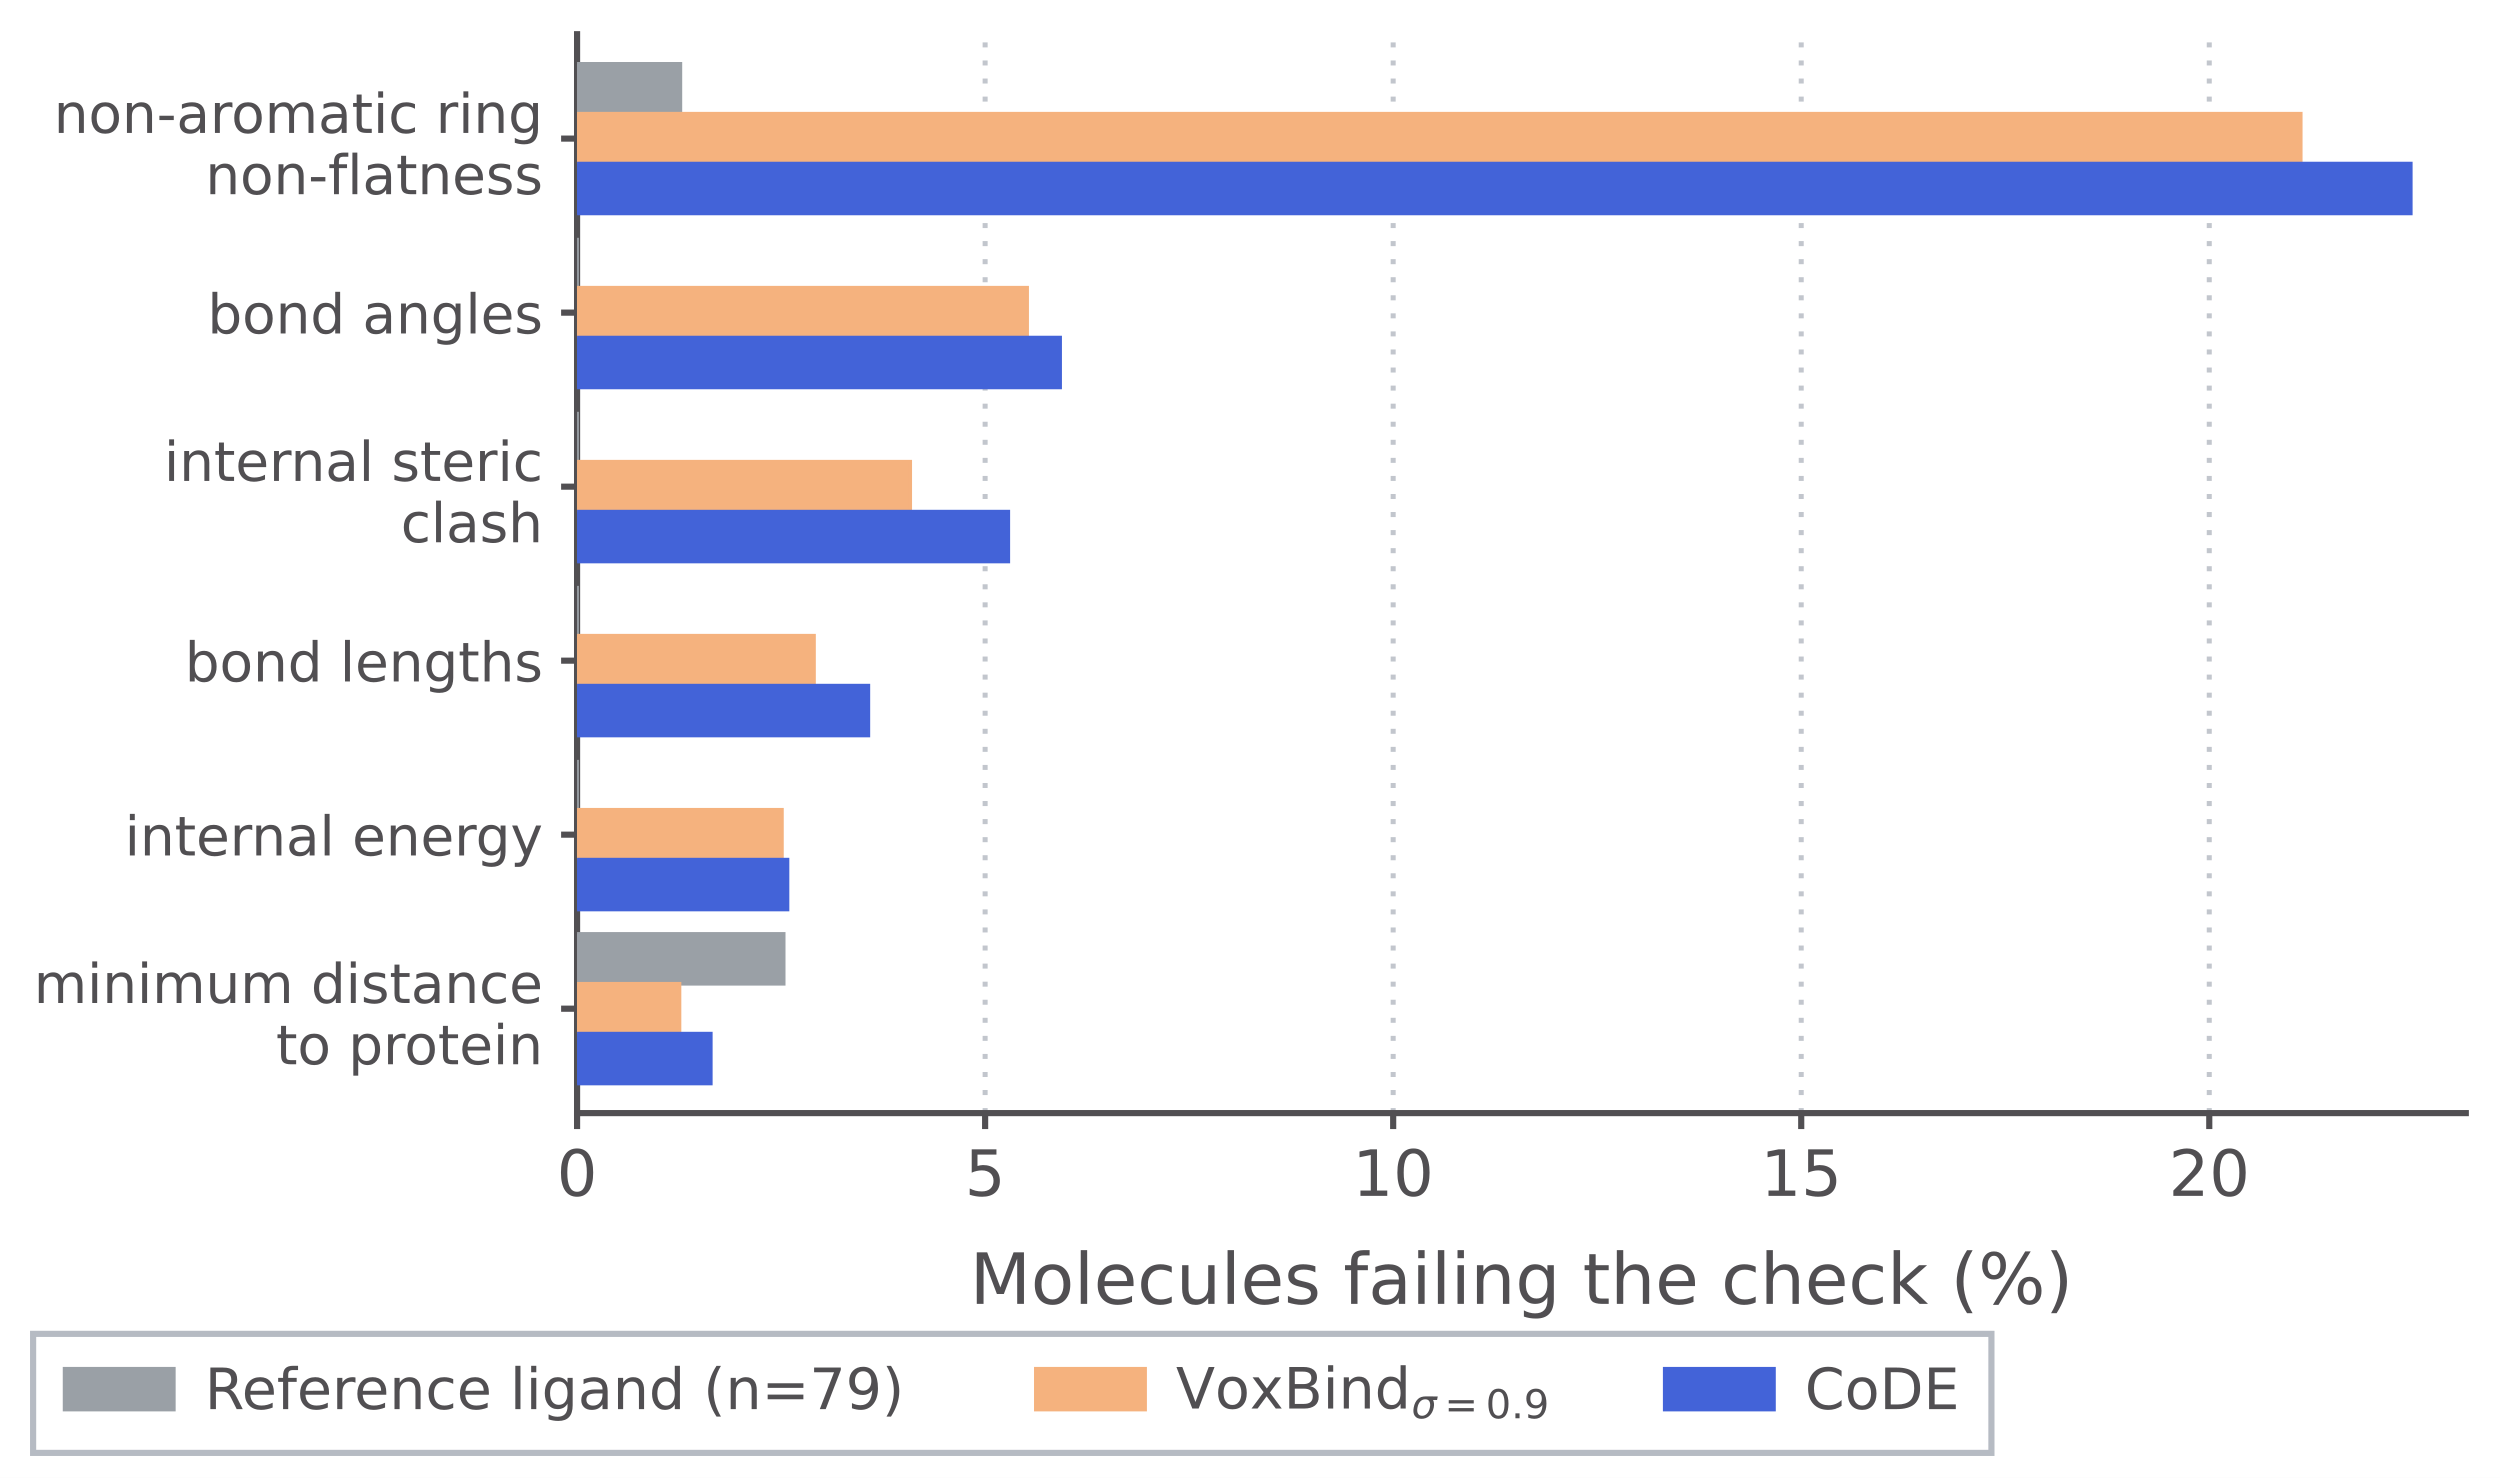
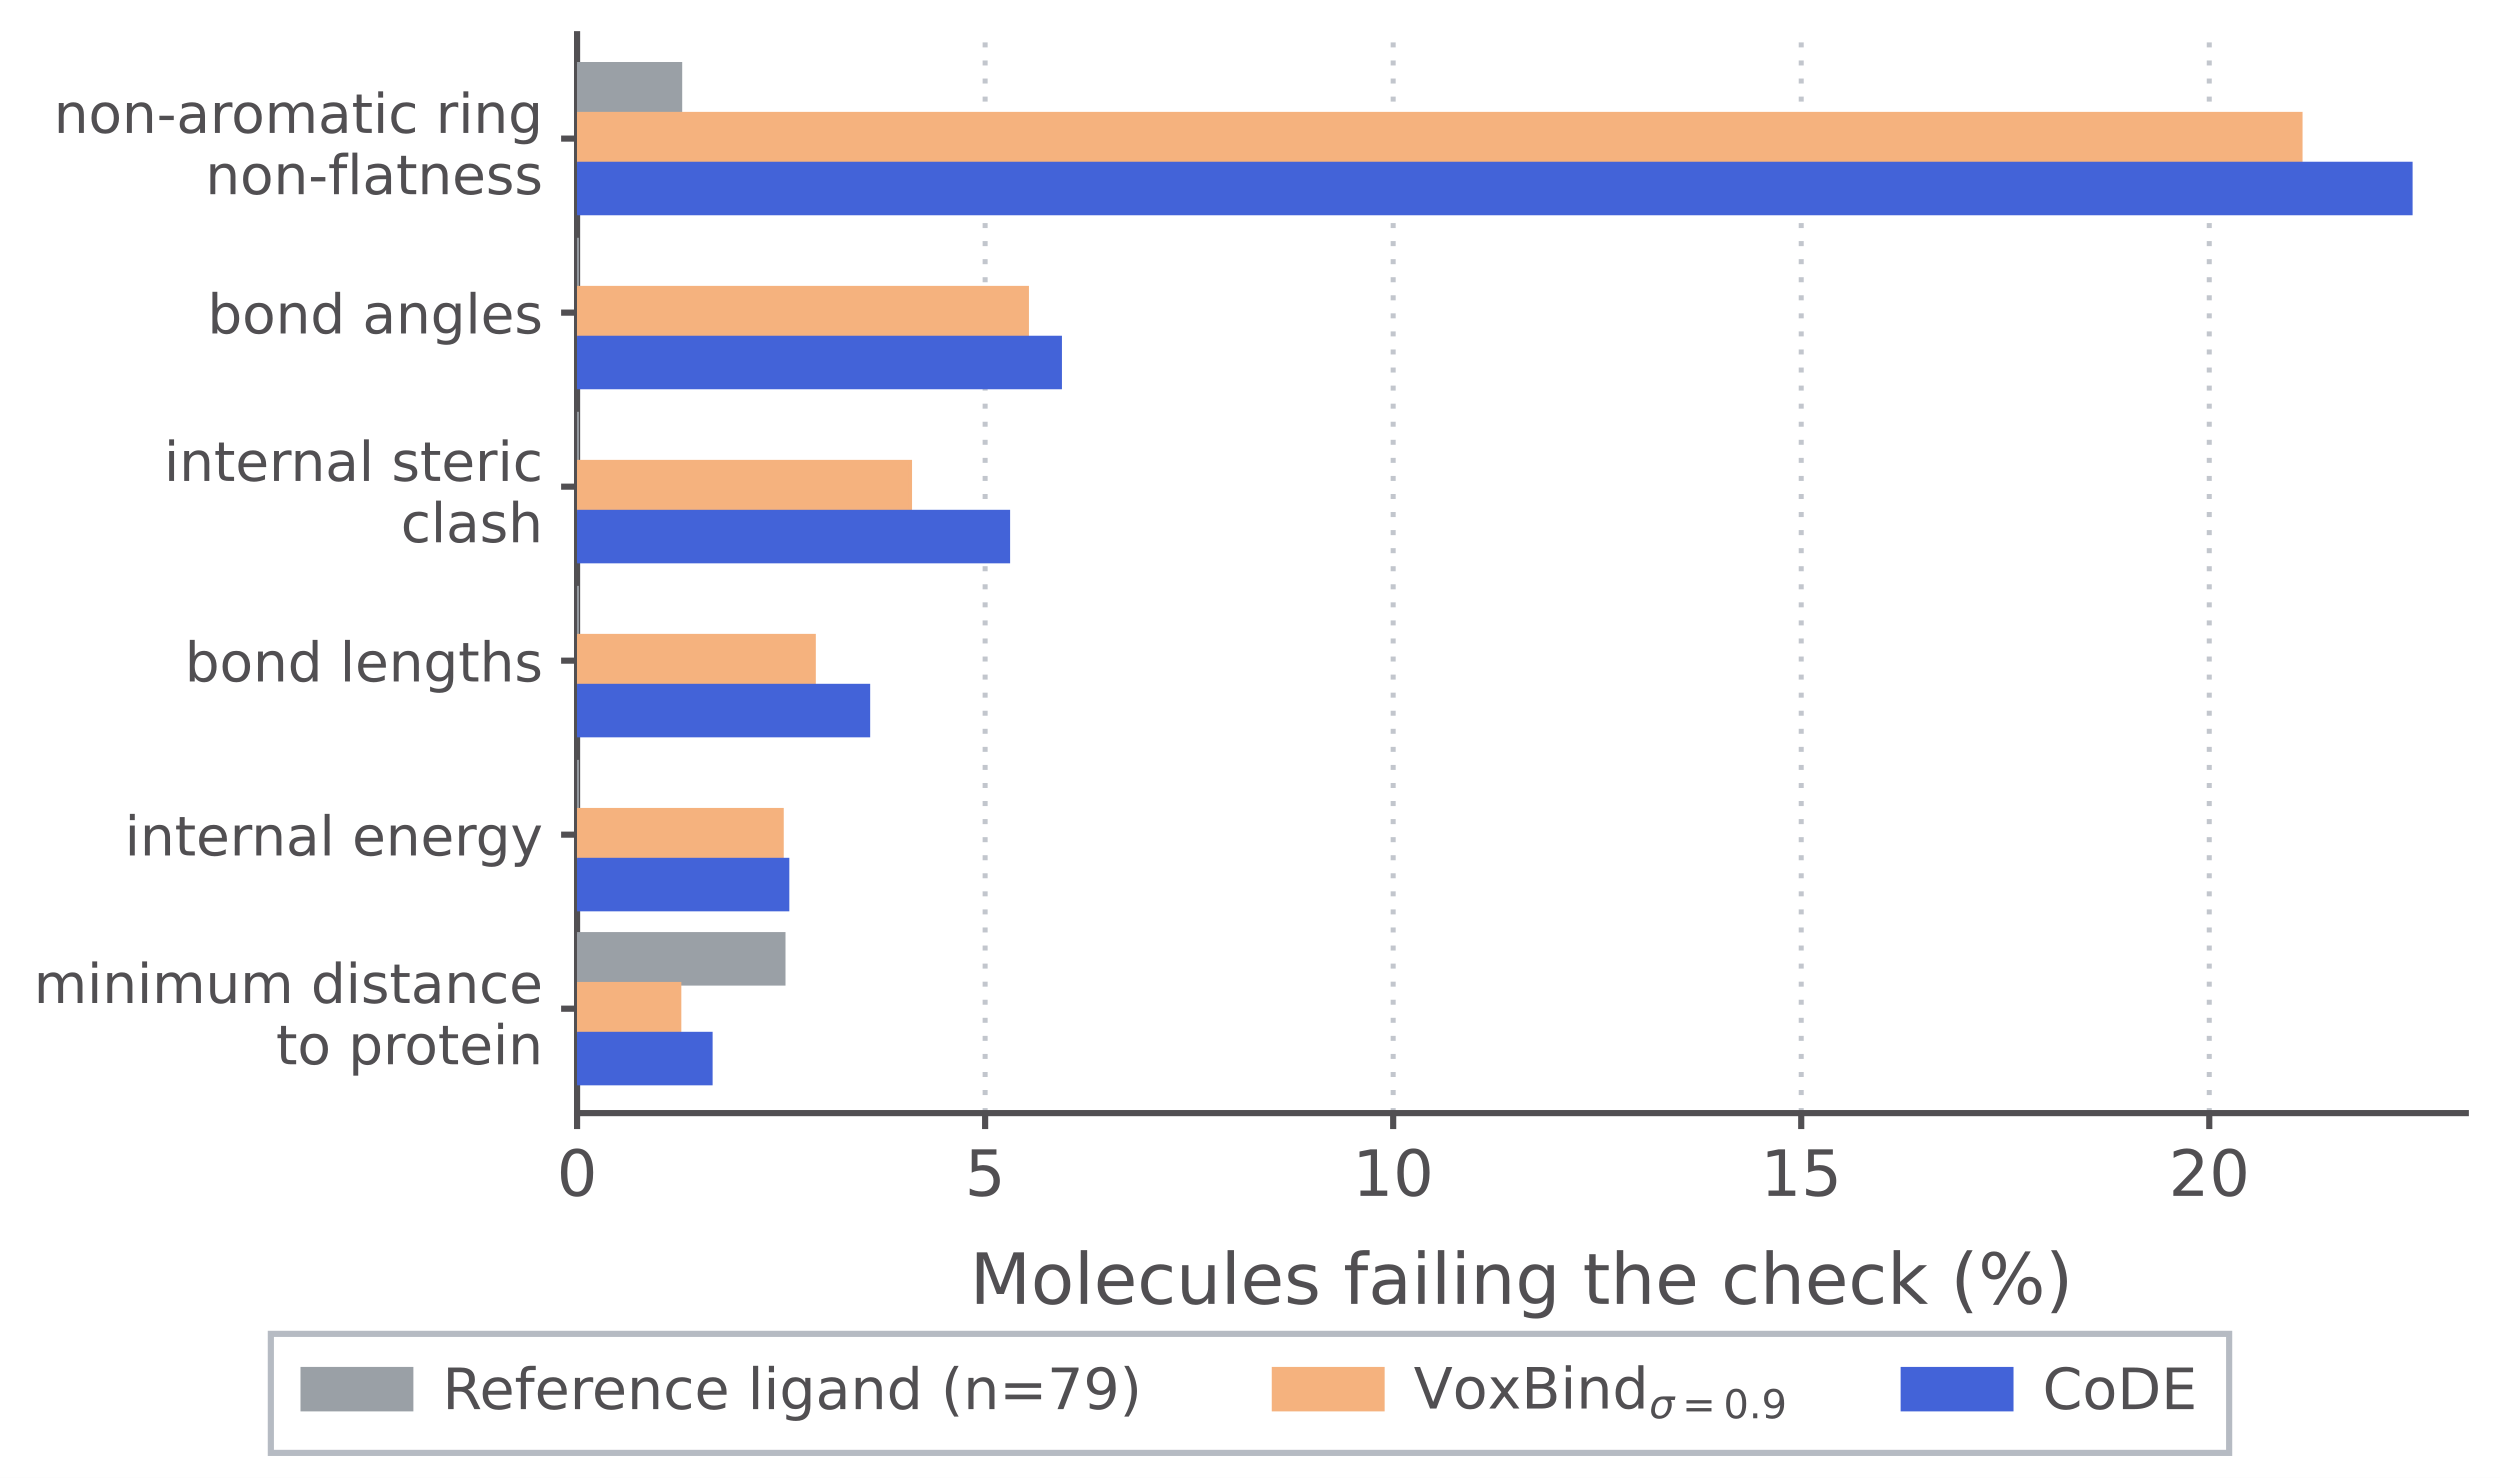
<svg xmlns="http://www.w3.org/2000/svg" xmlns:xlink="http://www.w3.org/1999/xlink" width="548.1pt" height="324pt" viewBox="0 0 548.1 324" version="1.1">
  <defs>
    <style type="text/css">*{stroke-linejoin: round; stroke-linecap: butt}</style>
  </defs>
  <g id="figure_1">
    <g id="patch_1">
      <path d="M 0 324  L 548.1 324  L 548.1 0  L 0 0  z " style="fill: #ffffff" />
    </g>
    <g id="axes_1">
      <g id="patch_2">
        <path d="M 126.518 244.038  L 540.6 244.038  L 540.6 7.5  L 126.518 7.5  z " style="fill: #ffffff" />
      </g>
      <g id="matplotlib.axis_1">
        <g id="xtick_1">
          <g id="line2d_1">
-             <path d="M 126.518 244.038  L 126.518 7.5  " clip-path="url(#p2876a86a16)" style="fill: none; stroke-dasharray: 1.1,2.86; stroke-dashoffset: 0; stroke: #c2c6cd; stroke-width: 1.1" />
+             <path d="M 126.518 244.038  L 126.518 7.5  " clip-path="url(#p25ce70c6d5)" style="fill: none; stroke-dasharray: 1.1,2.86; stroke-dashoffset: 0; stroke: #c2c6cd; stroke-width: 1.1" />
          </g>
          <g id="line2d_2">
            <defs>
-               <path id="m777826ff2b" d="M 0 0  L 0 3.5  " style="stroke: #514f52; stroke-width: 1.35" />
+               <path id="md9d77c9522" d="M 0 0  L 0 3.5  " style="stroke: #514f52; stroke-width: 1.35" />
            </defs>
            <g>
-               <use xlink:href="#m777826ff2b" x="126.518" y="244.038" style="fill: #514f52; stroke: #514f52; stroke-width: 1.35" />
+               <use xlink:href="#md9d77c9522" x="126.518" y="244.038" style="fill: #514f52; stroke: #514f52; stroke-width: 1.35" />
            </g>
          </g>
          <g id="text_1">
            <text style="font-size: 14px; font-family: 'DejaVu Sans'; text-anchor: middle; fill: #514f52" x="126.518" y="262.176" transform="rotate(-0 126.5182 262.1756)">0</text>
          </g>
        </g>
        <g id="xtick_2">
          <g id="line2d_3">
-             <path d="M 215.979 244.038  L 215.979 7.5  " clip-path="url(#p2876a86a16)" style="fill: none; stroke-dasharray: 1.1,2.86; stroke-dashoffset: 0; stroke: #c2c6cd; stroke-width: 1.1" />
+             <path d="M 215.979 244.038  L 215.979 7.5  " clip-path="url(#p25ce70c6d5)" style="fill: none; stroke-dasharray: 1.1,2.86; stroke-dashoffset: 0; stroke: #c2c6cd; stroke-width: 1.1" />
          </g>
          <g id="line2d_4">
            <g>
-               <use xlink:href="#m777826ff2b" x="215.979" y="244.038" style="fill: #514f52; stroke: #514f52; stroke-width: 1.35" />
+               <use xlink:href="#md9d77c9522" x="215.979" y="244.038" style="fill: #514f52; stroke: #514f52; stroke-width: 1.35" />
            </g>
          </g>
          <g id="text_2">
            <text style="font-size: 14px; font-family: 'DejaVu Sans'; text-anchor: middle; fill: #514f52" x="215.979" y="262.176" transform="rotate(-0 215.9787 262.1756)">5</text>
          </g>
        </g>
        <g id="xtick_3">
          <g id="line2d_5">
-             <path d="M 305.439 244.038  L 305.439 7.5  " clip-path="url(#p2876a86a16)" style="fill: none; stroke-dasharray: 1.1,2.86; stroke-dashoffset: 0; stroke: #c2c6cd; stroke-width: 1.1" />
+             <path d="M 305.439 244.038  L 305.439 7.5  " clip-path="url(#p25ce70c6d5)" style="fill: none; stroke-dasharray: 1.1,2.86; stroke-dashoffset: 0; stroke: #c2c6cd; stroke-width: 1.1" />
          </g>
          <g id="line2d_6">
            <g>
-               <use xlink:href="#m777826ff2b" x="305.439" y="244.038" style="fill: #514f52; stroke: #514f52; stroke-width: 1.35" />
+               <use xlink:href="#md9d77c9522" x="305.439" y="244.038" style="fill: #514f52; stroke: #514f52; stroke-width: 1.35" />
            </g>
          </g>
          <g id="text_3">
            <text style="font-size: 14px; font-family: 'DejaVu Sans'; text-anchor: middle; fill: #514f52" x="305.439" y="262.176" transform="rotate(-0 305.4392 262.1756)">10</text>
          </g>
        </g>
        <g id="xtick_4">
          <g id="line2d_7">
-             <path d="M 394.9 244.038  L 394.9 7.5  " clip-path="url(#p2876a86a16)" style="fill: none; stroke-dasharray: 1.1,2.86; stroke-dashoffset: 0; stroke: #c2c6cd; stroke-width: 1.1" />
+             <path d="M 394.9 244.038  L 394.9 7.5  " clip-path="url(#p25ce70c6d5)" style="fill: none; stroke-dasharray: 1.1,2.86; stroke-dashoffset: 0; stroke: #c2c6cd; stroke-width: 1.1" />
          </g>
          <g id="line2d_8">
            <g>
-               <use xlink:href="#m777826ff2b" x="394.9" y="244.038" style="fill: #514f52; stroke: #514f52; stroke-width: 1.35" />
+               <use xlink:href="#md9d77c9522" x="394.9" y="244.038" style="fill: #514f52; stroke: #514f52; stroke-width: 1.35" />
            </g>
          </g>
          <g id="text_4">
            <text style="font-size: 14px; font-family: 'DejaVu Sans'; text-anchor: middle; fill: #514f52" x="394.9" y="262.176" transform="rotate(-0 394.8997 262.1756)">15</text>
          </g>
        </g>
        <g id="xtick_5">
          <g id="line2d_9">
-             <path d="M 484.36 244.038  L 484.36 7.5  " clip-path="url(#p2876a86a16)" style="fill: none; stroke-dasharray: 1.1,2.86; stroke-dashoffset: 0; stroke: #c2c6cd; stroke-width: 1.1" />
+             <path d="M 484.36 244.038  L 484.36 7.5  " clip-path="url(#p25ce70c6d5)" style="fill: none; stroke-dasharray: 1.1,2.86; stroke-dashoffset: 0; stroke: #c2c6cd; stroke-width: 1.1" />
          </g>
          <g id="line2d_10">
            <g>
-               <use xlink:href="#m777826ff2b" x="484.36" y="244.038" style="fill: #514f52; stroke: #514f52; stroke-width: 1.35" />
+               <use xlink:href="#md9d77c9522" x="484.36" y="244.038" style="fill: #514f52; stroke: #514f52; stroke-width: 1.35" />
            </g>
          </g>
          <g id="text_5">
            <text style="font-size: 14px; font-family: 'DejaVu Sans'; text-anchor: middle; fill: #514f52" x="484.36" y="262.176" transform="rotate(-0 484.3602 262.1756)">20</text>
          </g>
        </g>
        <g id="text_6">
          <text style="font-size: 15.5px; font-family: 'DejaVu Sans'; text-anchor: middle; fill: #514f52" x="333.559" y="285.865" transform="rotate(-0 333.5591 285.8648)">Molecules failing the check (%)</text>
        </g>
      </g>
      <g id="matplotlib.axis_2">
        <g id="ytick_1">
          <g id="line2d_11">
            <defs>
-               <path id="m988ca53f94" d="M 0 0  L -3.5 0  " style="stroke: #514f52; stroke-width: 1.35" />
+               <path id="mc92d6004f5" d="M 0 0  L -3.5 0  " style="stroke: #514f52; stroke-width: 1.35" />
            </defs>
            <g>
-               <use xlink:href="#m988ca53f94" x="126.518" y="30.391" style="fill: #514f52; stroke: #514f52; stroke-width: 1.35" />
+               <use xlink:href="#mc92d6004f5" x="126.518" y="30.391" style="fill: #514f52; stroke: #514f52; stroke-width: 1.35" />
            </g>
          </g>
          <g id="text_7">
            <text style="font-size: 12px; font-family: 'DejaVu Sans'; fill: #514f52" transform="translate(11.79443 29.14294)">non-aromatic ring</text>
            <text style="font-size: 12px; font-family: 'DejaVu Sans'; fill: #514f52" transform="translate(45.02881 42.58032)">non-flatness</text>
          </g>
        </g>
        <g id="ytick_2">
          <g id="line2d_12">
            <g>
-               <use xlink:href="#m988ca53f94" x="126.518" y="68.542" style="fill: #514f52; stroke: #514f52; stroke-width: 1.35" />
+               <use xlink:href="#mc92d6004f5" x="126.518" y="68.542" style="fill: #514f52; stroke: #514f52; stroke-width: 1.35" />
            </g>
          </g>
          <g id="text_8">
            <text style="font-size: 12px; font-family: 'DejaVu Sans'; text-anchor: end; fill: #514f52" x="119.018" y="73.101" transform="rotate(-0 119.0182 73.10108)">bond angles</text>
          </g>
        </g>
        <g id="ytick_3">
          <g id="line2d_13">
            <g>
-               <use xlink:href="#m988ca53f94" x="126.518" y="106.693" style="fill: #514f52; stroke: #514f52; stroke-width: 1.35" />
+               <use xlink:href="#mc92d6004f5" x="126.518" y="106.693" style="fill: #514f52; stroke: #514f52; stroke-width: 1.35" />
            </g>
          </g>
          <g id="text_9">
            <text style="font-size: 12px; font-family: 'DejaVu Sans'; fill: #514f52" transform="translate(35.95756 105.4455)">internal steric</text>
            <text style="font-size: 12px; font-family: 'DejaVu Sans'; fill: #514f52" transform="translate(87.87631 118.8828)">clash</text>
          </g>
        </g>
        <g id="ytick_4">
          <g id="line2d_14">
            <g>
-               <use xlink:href="#m988ca53f94" x="126.518" y="144.845" style="fill: #514f52; stroke: #514f52; stroke-width: 1.35" />
+               <use xlink:href="#mc92d6004f5" x="126.518" y="144.845" style="fill: #514f52; stroke: #514f52; stroke-width: 1.35" />
            </g>
          </g>
          <g id="text_10">
            <text style="font-size: 12px; font-family: 'DejaVu Sans'; text-anchor: end; fill: #514f52" x="119.018" y="149.404" transform="rotate(-0 119.0182 149.4036)">bond lengths</text>
          </g>
        </g>
        <g id="ytick_5">
          <g id="line2d_15">
            <g>
-               <use xlink:href="#m988ca53f94" x="126.518" y="182.996" style="fill: #514f52; stroke: #514f52; stroke-width: 1.35" />
+               <use xlink:href="#mc92d6004f5" x="126.518" y="182.996" style="fill: #514f52; stroke: #514f52; stroke-width: 1.35" />
            </g>
          </g>
          <g id="text_11">
            <text style="font-size: 12px; font-family: 'DejaVu Sans'; text-anchor: end; fill: #514f52" x="119.018" y="187.555" transform="rotate(-0 119.0182 187.5549)">internal energy</text>
          </g>
        </g>
        <g id="ytick_6">
          <g id="line2d_16">
            <g>
-               <use xlink:href="#m988ca53f94" x="126.518" y="221.147" style="fill: #514f52; stroke: #514f52; stroke-width: 1.35" />
+               <use xlink:href="#mc92d6004f5" x="126.518" y="221.147" style="fill: #514f52; stroke: #514f52; stroke-width: 1.35" />
            </g>
          </g>
          <g id="text_12">
            <text style="font-size: 12px; font-family: 'DejaVu Sans'; fill: #514f52" transform="translate(7.412557 219.8992)">minimum distance</text>
            <text style="font-size: 12px; font-family: 'DejaVu Sans'; fill: #514f52" transform="translate(60.50693 233.3366)">to protein</text>
          </g>
        </g>
      </g>
      <g id="patch_3">
        <path d="M 126.518 244.038  L 126.518 7.5  " style="fill: none; stroke: #514f52; stroke-width: 1.35; stroke-linejoin: miter; stroke-linecap: square" />
      </g>
      <g id="patch_4">
        <path d="M 126.518 244.038  L 540.6 244.038  " style="fill: none; stroke: #514f52; stroke-width: 1.35; stroke-linejoin: miter; stroke-linecap: square" />
      </g>
      <g id="patch_5">
-         <path d="M 126.518 24.922  L 149.166 24.922  L 149.166 13.986  L 126.518 13.986  z " clip-path="url(#p2876a86a16)" style="fill: #9aa0a6; stroke: #9aa0a6; stroke-width: 0.8; stroke-linejoin: miter" />
+         <path d="M 126.518 24.922  L 149.166 24.922  L 149.166 13.986  L 126.518 13.986  z " clip-path="url(#p25ce70c6d5)" style="fill: #9aa0a6; stroke: #9aa0a6; stroke-width: 0.8; stroke-linejoin: miter" />
      </g>
      <g id="patch_6">
-         <path d="M 126.518 63.074  L 126.518 63.074  L 126.518 52.137  L 126.518 52.137  z " clip-path="url(#p2876a86a16)" style="fill: #9aa0a6; stroke: #9aa0a6; stroke-width: 0.8; stroke-linejoin: miter" />
+         <path d="M 126.518 63.074  L 126.518 63.074  L 126.518 52.137  L 126.518 52.137  z " clip-path="url(#p25ce70c6d5)" style="fill: #9aa0a6; stroke: #9aa0a6; stroke-width: 0.8; stroke-linejoin: miter" />
      </g>
      <g id="patch_7">
-         <path d="M 126.518 101.225  L 126.518 101.225  L 126.518 90.288  L 126.518 90.288  z " clip-path="url(#p2876a86a16)" style="fill: #9aa0a6; stroke: #9aa0a6; stroke-width: 0.8; stroke-linejoin: miter" />
+         <path d="M 126.518 101.225  L 126.518 101.225  L 126.518 90.288  L 126.518 90.288  z " clip-path="url(#p25ce70c6d5)" style="fill: #9aa0a6; stroke: #9aa0a6; stroke-width: 0.8; stroke-linejoin: miter" />
      </g>
      <g id="patch_8">
-         <path d="M 126.518 139.376  L 126.518 139.376  L 126.518 128.439  L 126.518 128.439  z " clip-path="url(#p2876a86a16)" style="fill: #9aa0a6; stroke: #9aa0a6; stroke-width: 0.8; stroke-linejoin: miter" />
+         <path d="M 126.518 139.376  L 126.518 139.376  L 126.518 128.439  L 126.518 128.439  z " clip-path="url(#p25ce70c6d5)" style="fill: #9aa0a6; stroke: #9aa0a6; stroke-width: 0.8; stroke-linejoin: miter" />
      </g>
      <g id="patch_9">
-         <path d="M 126.518 177.527  L 126.518 177.527  L 126.518 166.591  L 126.518 166.591  z " clip-path="url(#p2876a86a16)" style="fill: #9aa0a6; stroke: #9aa0a6; stroke-width: 0.8; stroke-linejoin: miter" />
+         <path d="M 126.518 177.527  L 126.518 177.527  L 126.518 166.591  L 126.518 166.591  z " clip-path="url(#p25ce70c6d5)" style="fill: #9aa0a6; stroke: #9aa0a6; stroke-width: 0.8; stroke-linejoin: miter" />
      </g>
      <g id="patch_10">
-         <path d="M 126.518 215.679  L 171.815 215.679  L 171.815 204.742  L 126.518 204.742  z " clip-path="url(#p2876a86a16)" style="fill: #9aa0a6; stroke: #9aa0a6; stroke-width: 0.8; stroke-linejoin: miter" />
+         <path d="M 126.518 215.679  L 171.815 215.679  L 171.815 204.742  L 126.518 204.742  z " clip-path="url(#p25ce70c6d5)" style="fill: #9aa0a6; stroke: #9aa0a6; stroke-width: 0.8; stroke-linejoin: miter" />
      </g>
      <g id="patch_11">
-         <path d="M 126.518 35.859  L 504.412 35.859  L 504.412 24.922  L 126.518 24.922  z " clip-path="url(#p2876a86a16)" style="fill: #f5b27e; stroke: #f5b27e; stroke-width: 0.8; stroke-linejoin: miter" />
+         <path d="M 126.518 35.859  L 504.412 35.859  L 504.412 24.922  L 126.518 24.922  z " clip-path="url(#p25ce70c6d5)" style="fill: #f5b27e; stroke: #f5b27e; stroke-width: 0.8; stroke-linejoin: miter" />
      </g>
      <g id="patch_12">
-         <path d="M 126.518 74.01  L 225.188 74.01  L 225.188 63.074  L 126.518 63.074  z " clip-path="url(#p2876a86a16)" style="fill: #f5b27e; stroke: #f5b27e; stroke-width: 0.8; stroke-linejoin: miter" />
+         <path d="M 126.518 74.01  L 225.188 74.01  L 225.188 63.074  L 126.518 63.074  z " clip-path="url(#p25ce70c6d5)" style="fill: #f5b27e; stroke: #f5b27e; stroke-width: 0.8; stroke-linejoin: miter" />
      </g>
      <g id="patch_13">
-         <path d="M 126.518 112.162  L 199.556 112.162  L 199.556 101.225  L 126.518 101.225  z " clip-path="url(#p2876a86a16)" style="fill: #f5b27e; stroke: #f5b27e; stroke-width: 0.8; stroke-linejoin: miter" />
+         <path d="M 126.518 112.162  L 199.556 112.162  L 199.556 101.225  L 126.518 101.225  z " clip-path="url(#p25ce70c6d5)" style="fill: #f5b27e; stroke: #f5b27e; stroke-width: 0.8; stroke-linejoin: miter" />
      </g>
      <g id="patch_14">
-         <path d="M 126.518 150.313  L 178.462 150.313  L 178.462 139.376  L 126.518 139.376  z " clip-path="url(#p2876a86a16)" style="fill: #f5b27e; stroke: #f5b27e; stroke-width: 0.8; stroke-linejoin: miter" />
+         <path d="M 126.518 150.313  L 178.462 150.313  L 178.462 139.376  L 126.518 139.376  z " clip-path="url(#p25ce70c6d5)" style="fill: #f5b27e; stroke: #f5b27e; stroke-width: 0.8; stroke-linejoin: miter" />
      </g>
      <g id="patch_15">
-         <path d="M 126.518 188.464  L 171.43 188.464  L 171.43 177.527  L 126.518 177.527  z " clip-path="url(#p2876a86a16)" style="fill: #f5b27e; stroke: #f5b27e; stroke-width: 0.8; stroke-linejoin: miter" />
+         <path d="M 126.518 188.464  L 171.43 188.464  L 171.43 177.527  L 126.518 177.527  z " clip-path="url(#p25ce70c6d5)" style="fill: #f5b27e; stroke: #f5b27e; stroke-width: 0.8; stroke-linejoin: miter" />
      </g>
      <g id="patch_16">
-         <path d="M 126.518 226.615  L 148.974 226.615  L 148.974 215.679  L 126.518 215.679  z " clip-path="url(#p2876a86a16)" style="fill: #f5b27e; stroke: #f5b27e; stroke-width: 0.8; stroke-linejoin: miter" />
+         <path d="M 126.518 226.615  L 148.974 226.615  L 148.974 215.679  L 126.518 215.679  z " clip-path="url(#p25ce70c6d5)" style="fill: #f5b27e; stroke: #f5b27e; stroke-width: 0.8; stroke-linejoin: miter" />
      </g>
      <g id="patch_17">
-         <path d="M 126.518 46.796  L 528.539 46.796  L 528.539 35.859  L 126.518 35.859  z " clip-path="url(#p2876a86a16)" style="fill: #4363d8; stroke: #4363d8; stroke-width: 0.8; stroke-linejoin: miter" />
+         <path d="M 126.518 46.796  L 528.539 46.796  L 528.539 35.859  L 126.518 35.859  z " clip-path="url(#p25ce70c6d5)" style="fill: #4363d8; stroke: #4363d8; stroke-width: 0.8; stroke-linejoin: miter" />
      </g>
      <g id="patch_18">
-         <path d="M 126.518 84.947  L 232.421 84.947  L 232.421 74.01  L 126.518 74.01  z " clip-path="url(#p2876a86a16)" style="fill: #4363d8; stroke: #4363d8; stroke-width: 0.8; stroke-linejoin: miter" />
+         <path d="M 126.518 84.947  L 232.421 84.947  L 232.421 74.01  L 126.518 74.01  z " clip-path="url(#p25ce70c6d5)" style="fill: #4363d8; stroke: #4363d8; stroke-width: 0.8; stroke-linejoin: miter" />
      </g>
      <g id="patch_19">
-         <path d="M 126.518 123.098  L 221.058 123.098  L 221.058 112.162  L 126.518 112.162  z " clip-path="url(#p2876a86a16)" style="fill: #4363d8; stroke: #4363d8; stroke-width: 0.8; stroke-linejoin: miter" />
+         <path d="M 126.518 123.098  L 221.058 123.098  L 221.058 112.162  L 126.518 112.162  z " clip-path="url(#p25ce70c6d5)" style="fill: #4363d8; stroke: #4363d8; stroke-width: 0.8; stroke-linejoin: miter" />
      </g>
      <g id="patch_20">
-         <path d="M 126.518 161.25  L 190.378 161.25  L 190.378 150.313  L 126.518 150.313  z " clip-path="url(#p2876a86a16)" style="fill: #4363d8; stroke: #4363d8; stroke-width: 0.8; stroke-linejoin: miter" />
+         <path d="M 126.518 161.25  L 190.378 161.25  L 190.378 150.313  L 126.518 150.313  z " clip-path="url(#p25ce70c6d5)" style="fill: #4363d8; stroke: #4363d8; stroke-width: 0.8; stroke-linejoin: miter" />
      </g>
      <g id="patch_21">
-         <path d="M 126.518 199.401  L 172.652 199.401  L 172.652 188.464  L 126.518 188.464  z " clip-path="url(#p2876a86a16)" style="fill: #4363d8; stroke: #4363d8; stroke-width: 0.8; stroke-linejoin: miter" />
+         <path d="M 126.518 199.401  L 172.652 199.401  L 172.652 188.464  L 126.518 188.464  z " clip-path="url(#p25ce70c6d5)" style="fill: #4363d8; stroke: #4363d8; stroke-width: 0.8; stroke-linejoin: miter" />
      </g>
      <g id="patch_22">
-         <path d="M 126.518 237.552  L 155.835 237.552  L 155.835 226.615  L 126.518 226.615  z " clip-path="url(#p2876a86a16)" style="fill: #4363d8; stroke: #4363d8; stroke-width: 0.8; stroke-linejoin: miter" />
+         <path d="M 126.518 237.552  L 155.835 237.552  L 155.835 226.615  L 126.518 226.615  z " clip-path="url(#p25ce70c6d5)" style="fill: #4363d8; stroke: #4363d8; stroke-width: 0.8; stroke-linejoin: miter" />
      </g>
    </g>
    <g id="legend_1">
      <g id="patch_23">
-         <path d="M 7.26 318.533  L 436.6 318.533  L 436.6 292.435  L 7.26 292.435  z " style="fill: #ffffff; stroke: #b6bbc3; stroke-width: 1.35; stroke-linejoin: miter" />
+         <path d="M 59.38 318.533  L 488.72 318.533  L 488.72 292.435  L 59.38 292.435  z " style="fill: #ffffff; stroke: #b6bbc3; stroke-width: 1.35; stroke-linejoin: miter" />
      </g>
      <g id="patch_24">
-         <path d="M 14.26 308.933  L 38.01 308.933  L 38.01 300.183  L 14.26 300.183  z " style="fill: #9aa0a6; stroke: #9aa0a6; stroke-linejoin: miter" />
+         <path d="M 66.38 308.933  L 90.13 308.933  L 90.13 300.183  L 66.38 300.183  z " style="fill: #9aa0a6; stroke: #9aa0a6; stroke-linejoin: miter" />
      </g>
      <g id="text_13">
-         <text style="font-size: 12.5px; font-family: 'DejaVu Sans'; text-anchor: start; fill: #514f52" x="44.885" y="308.933" transform="rotate(-0 44.8848 308.9334)">Reference ligand  (n=79)</text>
+         <text style="font-size: 12.5px; font-family: 'DejaVu Sans'; text-anchor: start; fill: #514f52" x="97.005" y="308.933" transform="rotate(-0 97.00508 308.9334)">Reference ligand  (n=79)</text>
      </g>
      <g id="patch_25">
-         <path d="M 227.199 308.933  L 250.949 308.933  L 250.949 300.183  L 227.199 300.183  z " style="fill: #f5b27e; stroke: #f5b27e; stroke-linejoin: miter" />
+         <path d="M 279.32 308.933  L 303.07 308.933  L 303.07 300.183  L 279.32 300.183  z " style="fill: #f5b27e; stroke: #f5b27e; stroke-linejoin: miter" />
      </g>
      <g id="text_14">
-         <g style="fill: #514f52" transform="translate(257.8243 308.9334)">
+         <g style="fill: #514f52" transform="translate(309.9445 308.9334)">
          <text>
            <tspan x="0" y="-0.125" style="font-size: 12.5px; font-family: 'DejaVu Sans'; fill: #514f52">V</tspan>
            <tspan x="8.551" y="-0.125" style="font-size: 12.5px; font-family: 'DejaVu Sans'; fill: #514f52">o</tspan>
            <tspan x="16.199" y="-0.125" style="font-size: 12.5px; font-family: 'DejaVu Sans'; fill: #514f52">x</tspan>
            <tspan x="23.596" y="-0.125" style="font-size: 12.5px; font-family: 'DejaVu Sans'; fill: #514f52">B</tspan>
            <tspan x="32.172" y="-0.125" style="font-size: 12.5px; font-family: 'DejaVu Sans'; fill: #514f52">i</tspan>
            <tspan x="35.645" y="-0.125" style="font-size: 12.5px; font-family: 'DejaVu Sans'; fill: #514f52">n</tspan>
            <tspan x="43.567" y="-0.125" style="font-size: 12.5px; font-family: 'DejaVu Sans'; fill: #514f52">d</tspan>
            <tspan x="51.626" y="2.008" style="font-style: oblique; font-size: 8.75px; font-family: 'DejaVu Sans'; fill: #514f52">σ</tspan>
            <tspan x="58.876" y="2.008" style="font-size: 8.75px; font-family: 'DejaVu Sans'; fill: #514f52">=</tspan>
            <tspan x="67.912" y="2.008" style="font-size: 8.75px; font-family: 'DejaVu Sans'; fill: #514f52">0</tspan>
            <tspan x="73.48" y="2.008" style="font-size: 8.75px; font-family: 'DejaVu Sans'; fill: #514f52">.</tspan>
            <tspan x="76.261" y="2.008" style="font-size: 8.75px; font-family: 'DejaVu Sans'; fill: #514f52">9</tspan>
          </text>
        </g>
      </g>
      <g id="patch_26">
-         <path d="M 365.074 308.933  L 388.824 308.933  L 388.824 300.183  L 365.074 300.183  z " style="fill: #4363d8; stroke: #4363d8; stroke-linejoin: miter" />
+         <path d="M 417.195 308.933  L 440.945 308.933  L 440.945 300.183  L 417.195 300.183  z " style="fill: #4363d8; stroke: #4363d8; stroke-linejoin: miter" />
      </g>
      <g id="text_15">
-         <text style="font-size: 12.5px; font-family: 'DejaVu Sans'; text-anchor: start; fill: #514f52" x="395.699" y="308.933" transform="rotate(-0 395.6993 308.9334)">CoDE</text>
+         <text style="font-size: 12.5px; font-family: 'DejaVu Sans'; text-anchor: start; fill: #514f52" x="447.82" y="308.933" transform="rotate(-0 447.8195 308.9334)">CoDE</text>
      </g>
    </g>
  </g>
  <defs>
-     <clipPath id="p2876a86a16">
+     <clipPath id="p25ce70c6d5">
      <rect x="126.518" y="7.5" width="414.082" height="236.538" />
    </clipPath>
  </defs>
</svg>
